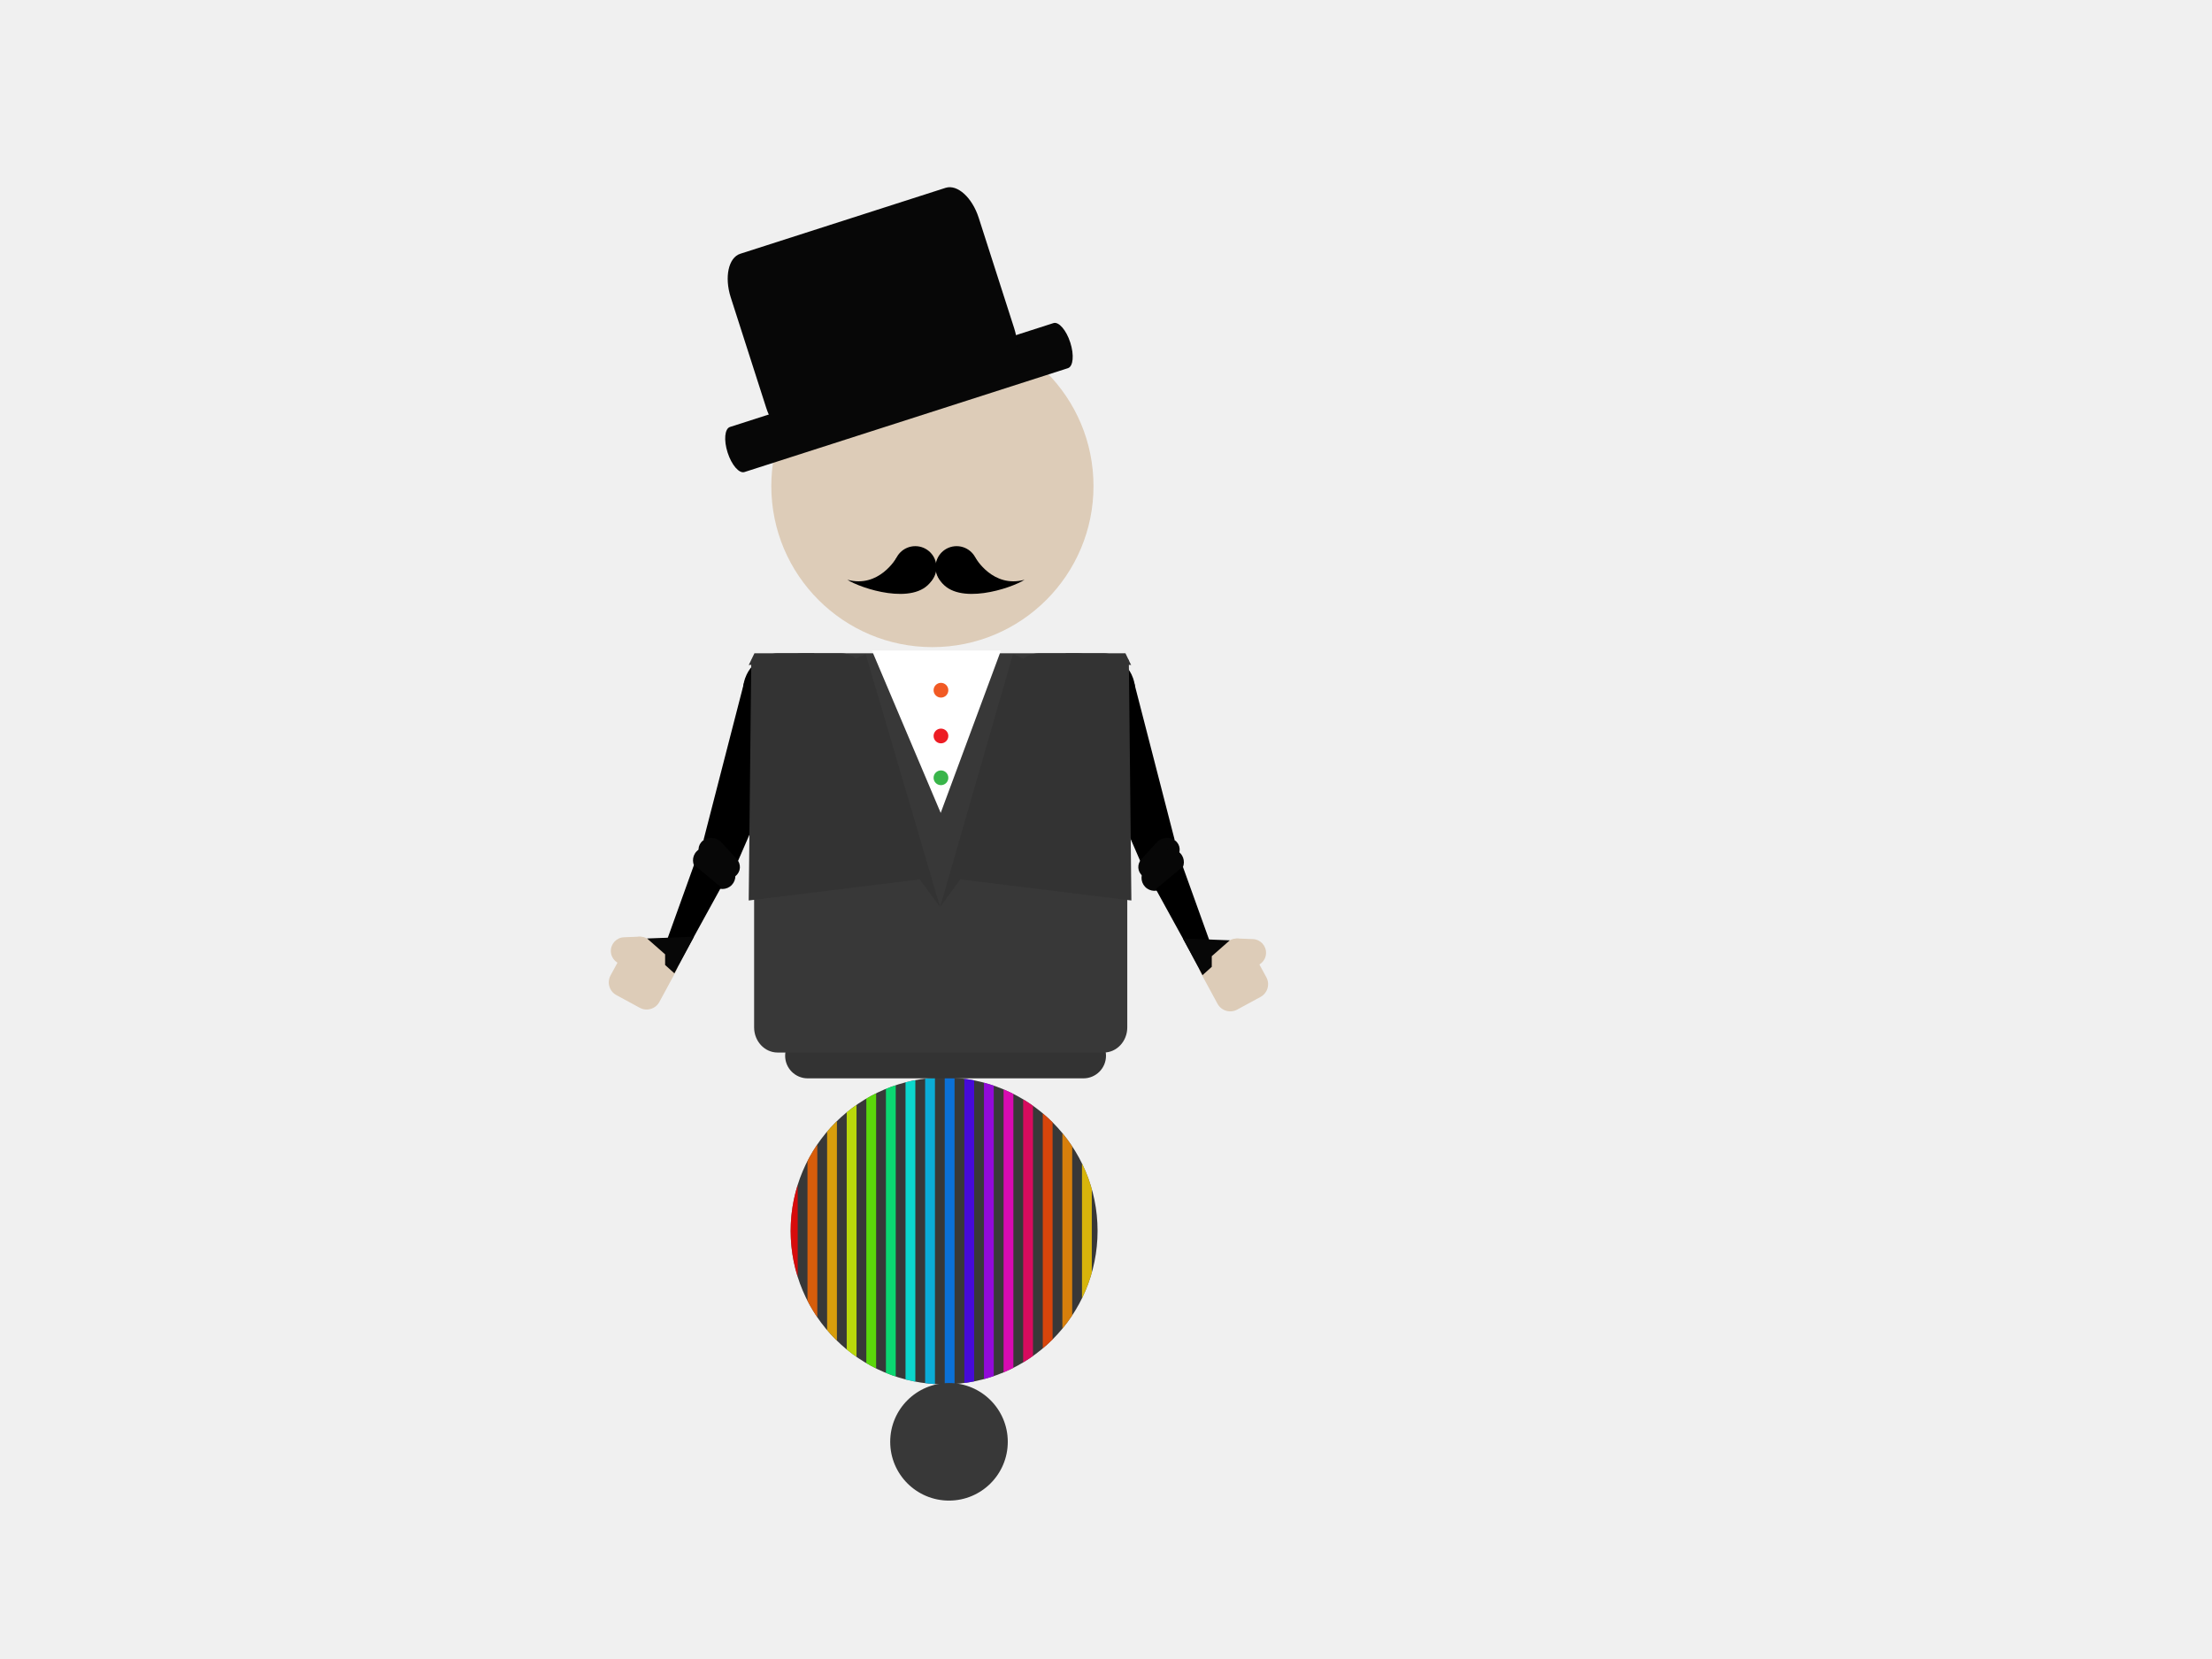
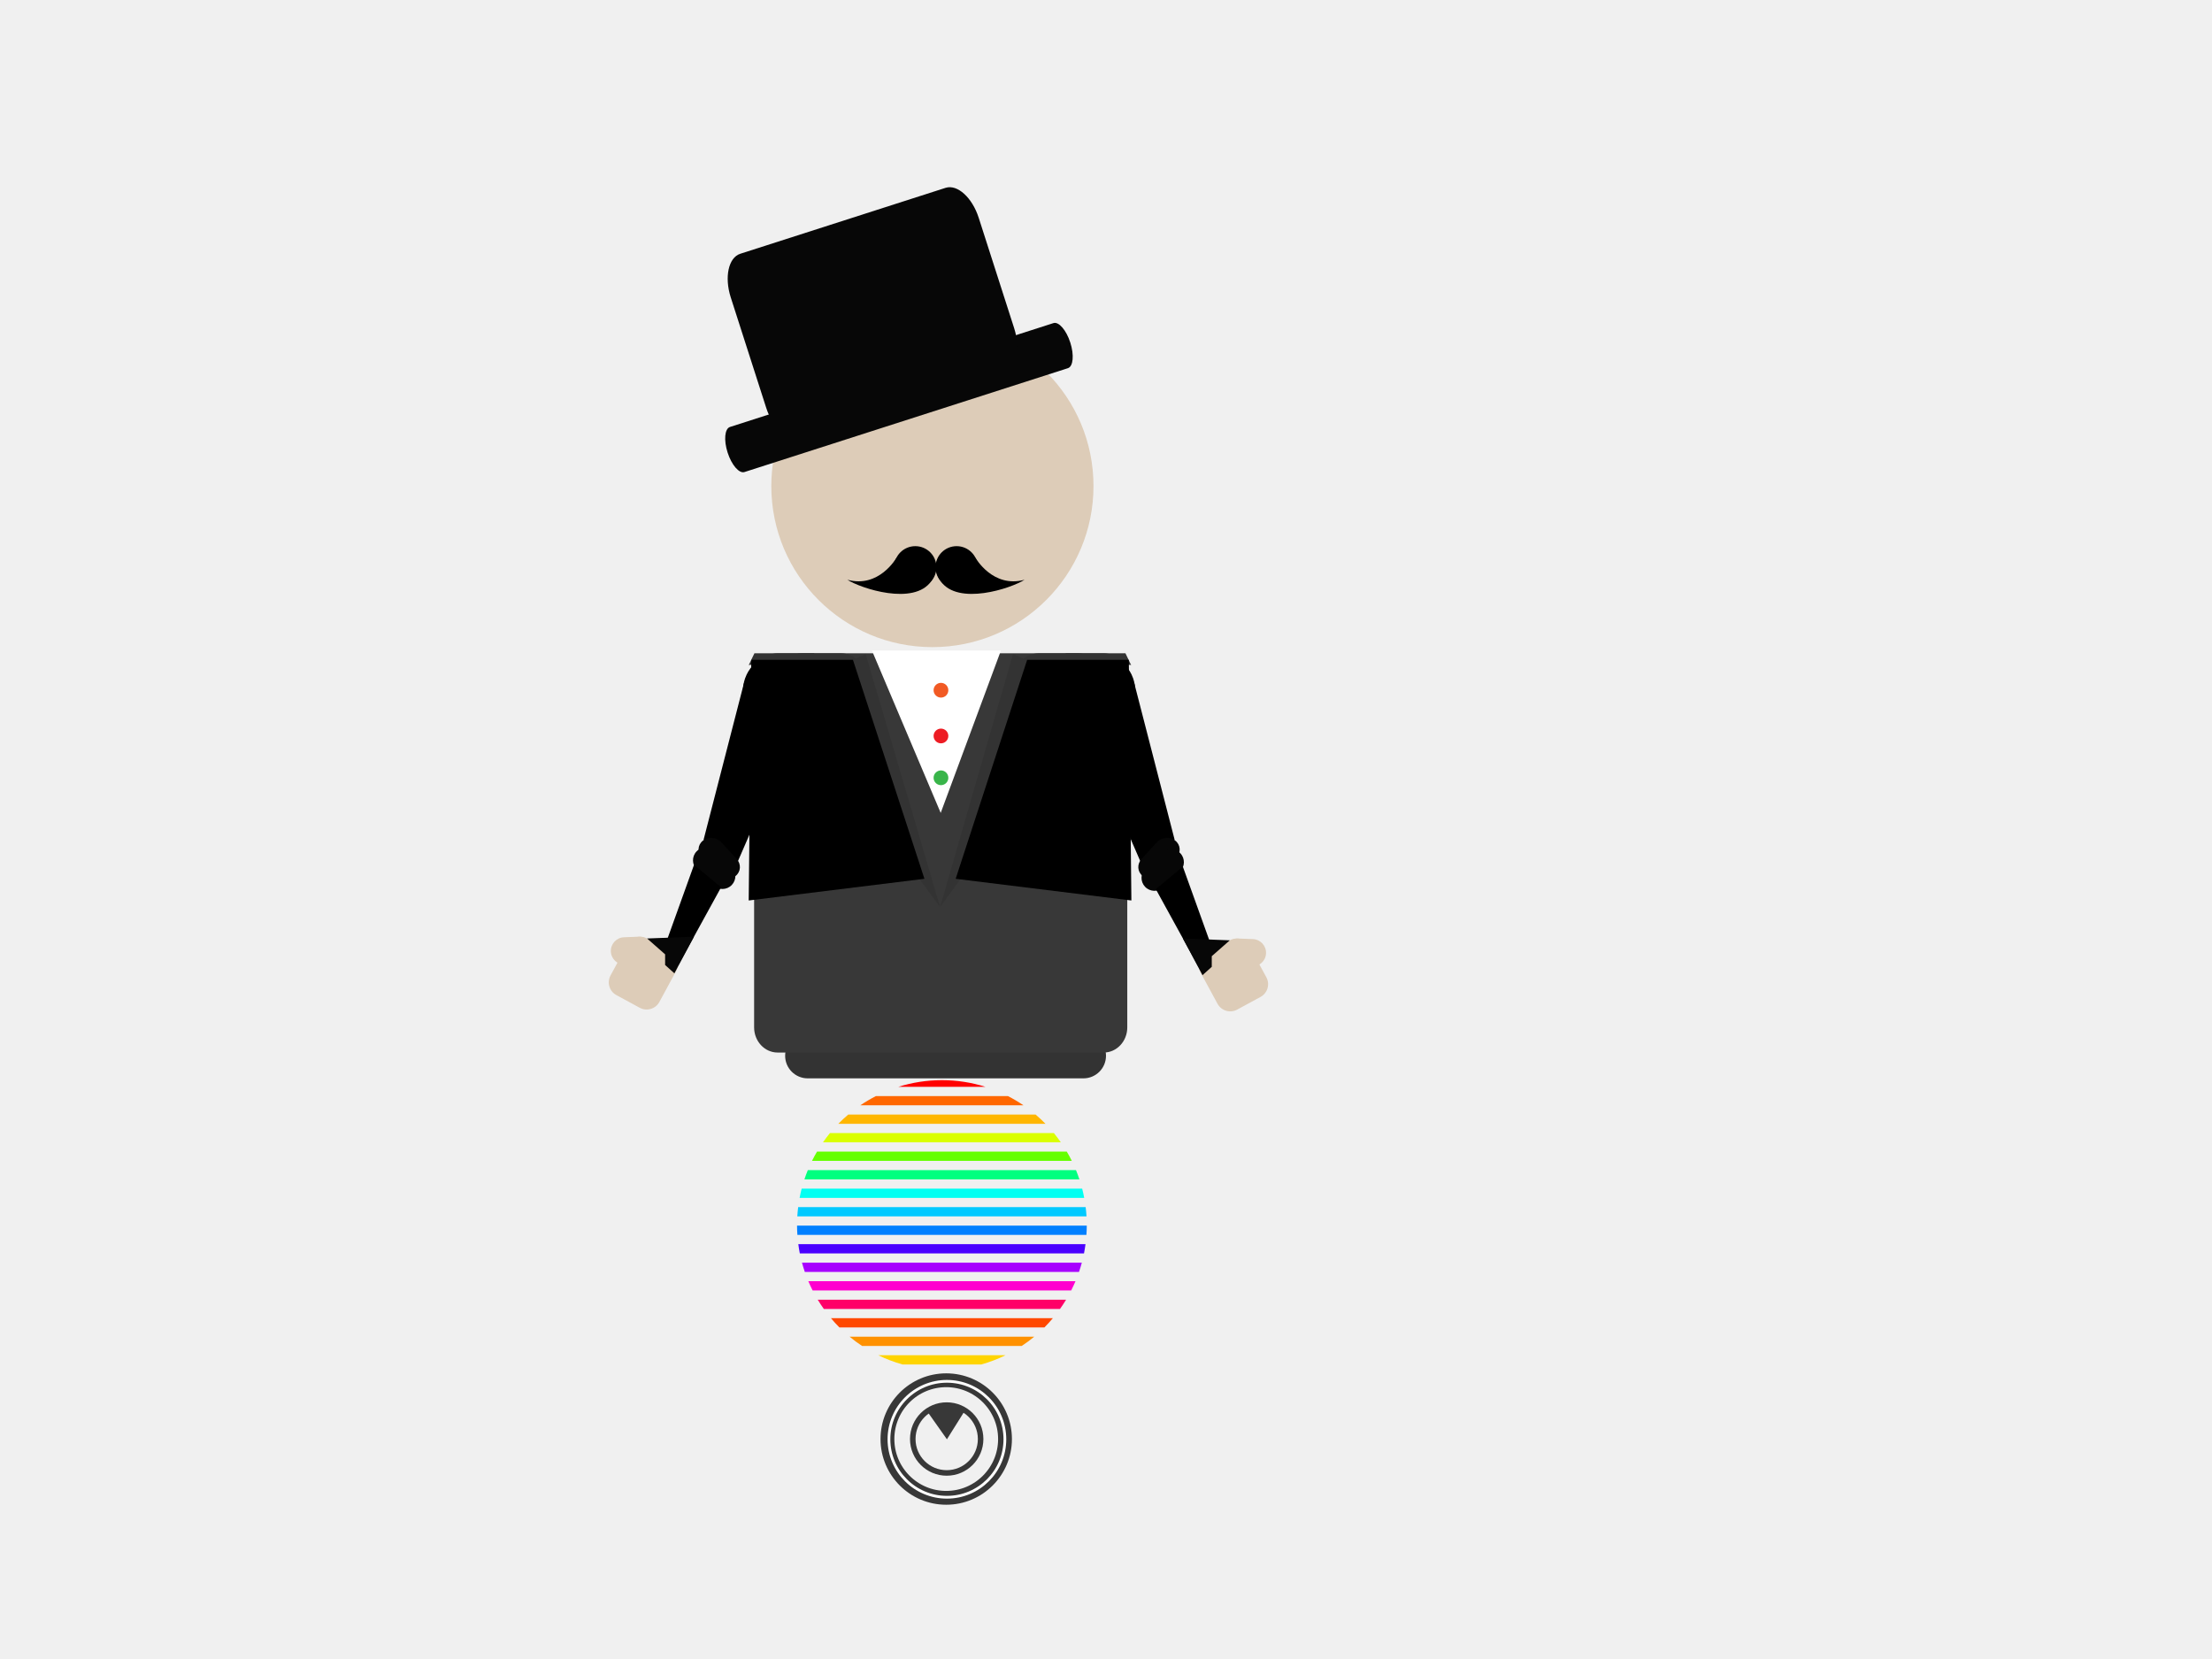
<svg xmlns="http://www.w3.org/2000/svg" version="1.1" x="0px" y="0px" width="800px" height="600px" viewBox="0 0 800 600" enable-background="new 0 0 800 600" xml:space="preserve">
  <g id="leg-roll-large">
-     <circle fill="#383838" cx="341.454" cy="445.164" r="55.499" />
-     <path opacity="0.8" fill="#FF0000" d="M285.954,445.164c0,5.803,0.895,11.396,2.546,16.652v-33.305   C286.849,433.77,285.954,439.362,285.954,445.164z" />
-     <path opacity="0.8" fill="#FF6700" d="M292.045,419.896v50.535c1.062,2.072,2.241,4.074,3.546,5.984v-62.504   C294.286,415.823,293.107,417.825,292.045,419.896z" />
-     <path opacity="0.8" fill="#FFB600" d="M299.136,409.275v71.778c1.123,1.323,2.306,2.593,3.546,3.804v-79.387   C301.441,406.683,300.259,407.952,299.136,409.275z" />
-     <path opacity="0.8" fill="#FF4800" d="M377.135,402.667v84.995c1.227-1.03,2.413-2.106,3.546-3.237v-78.521   C379.548,404.772,378.361,403.697,377.135,402.667z" />
-     <path opacity="0.8" fill="#FF9100" d="M384.226,409.8v70.729c1.268-1.531,2.446-3.136,3.546-4.798v-61.134   C386.672,412.935,385.493,411.33,384.226,409.8z" />
-     <path opacity="0.8" fill="#FFD400" d="M391.316,469.545c1.45-2.961,2.636-6.072,3.546-9.301v-30.16   c-0.91-3.228-2.096-6.339-3.546-9.3V469.545z" />
-     <path opacity="0.8" fill="#DAFF00" d="M306.227,402.279v85.771c1.143,0.939,2.33,1.825,3.546,2.673v-91.116   C308.557,400.454,307.369,401.34,306.227,402.279z" />
-     <path opacity="0.8" fill="#64FF00" d="M313.317,397.331v95.667c1.156,0.682,2.338,1.324,3.546,1.922v-99.511   C315.655,396.008,314.474,396.649,313.317,397.331z" />
-     <path opacity="0.8" fill="#00FF7F" d="M320.408,393.807v102.716c1.162,0.477,2.346,0.911,3.546,1.31V392.497   C322.754,392.896,321.57,393.33,320.408,393.807z" />
-     <path opacity="0.8" fill="#00FFF2" d="M327.499,391.437v107.456c1.166,0.302,2.352,0.556,3.546,0.782V390.654   C329.851,390.881,328.665,391.135,327.499,391.437z" />
-     <path opacity="0.8" fill="#00C9FF" d="M334.59,390.103v110.124c1.172,0.145,2.353,0.26,3.546,0.33V389.772   C336.942,389.843,335.762,389.958,334.59,390.103z" />
-     <path opacity="0.8" fill="#0080FF" d="M341.681,389.671v110.987c1.192-0.005,2.372-0.058,3.546-0.136V389.807   C344.053,389.729,342.873,389.676,341.681,389.671z" />
-     <path opacity="0.8" fill="#4A00FF" d="M348.771,390.16v110.009c1.193-0.157,2.378-0.343,3.546-0.575V390.735   C351.149,390.503,349.965,390.317,348.771,390.16z" />
-     <path opacity="0.8" fill="#A700FF" d="M355.862,391.565v107.198c1.199-0.321,2.38-0.688,3.546-1.086V392.651   C358.242,392.253,357.062,391.887,355.862,391.565z" />
-     <path opacity="0.8" fill="#FF00CF" d="M362.953,393.986v102.357c1.207-0.508,2.385-1.068,3.546-1.656v-99.046   C365.338,395.054,364.16,394.493,362.953,393.986z" />
-     <path opacity="0.8" fill="#FF0068" d="M370.044,397.592v95.146c1.216-0.732,2.394-1.518,3.546-2.338v-90.47   C372.438,399.109,371.26,398.324,370.044,397.592z" />
+     <path fill="#FF0000" d="M340.655,390.655c-5.479,0-10.76,0.845-15.724,2.403h31.445C351.412,391.5,346.132,390.655,340.655,390.655   z" />
+     <path fill="#FF6700" d="M364.511,396.406h-47.713c-1.957,1.003-3.848,2.115-5.651,3.348h59.014   C368.356,398.521,366.465,397.409,364.511,396.406z" />
+     <path fill="#FFB600" d="M374.539,403.101h-67.77c-1.25,1.061-2.447,2.177-3.592,3.349h74.953   C376.986,405.277,375.788,404.161,374.539,403.101z" />
+     <path fill="#FF4800" d="M380.778,476.742H300.53c0.973,1.158,1.989,2.279,3.057,3.349h74.135   C378.789,479.021,379.804,477.9,380.778,476.742z" />
+     <path fill="#FF9100" d="M374.043,483.438h-66.778c1.444,1.197,2.959,2.311,4.529,3.349h57.719   C371.083,485.748,372.598,484.635,374.043,483.438z" />
+     <path fill="#FFD400" d="M317.635,490.133c2.796,1.369,5.733,2.488,8.781,3.348h28.476c3.047-0.859,5.984-1.979,8.78-3.348H317.635z   " />
+     <path fill="#DAFF00" d="M381.143,409.795h-80.979c-0.888,1.079-1.724,2.2-2.524,3.348h86.028   C382.867,411.995,382.031,410.874,381.143,409.795z" />
+     <path fill="#64FF00" d="M385.815,416.49h-90.323c-0.644,1.092-1.25,2.207-1.814,3.348h93.953   C387.066,418.697,386.459,417.582,385.815,416.49z" />
+     <path fill="#00FF7F" d="M389.143,423.185h-96.979c-0.45,1.098-0.86,2.215-1.236,3.349h99.451   C390.003,425.399,389.593,424.282,389.143,423.185z" />
+     <path fill="#00FFF2" d="M391.38,429.879H289.927c-0.285,1.102-0.525,2.221-0.739,3.35H392.12   C391.906,432.1,391.666,430.98,391.38,429.879z" />
+     <path fill="#00C9FF" d="M392.64,436.574H288.667c-0.136,1.106-0.244,2.221-0.311,3.348h104.596   C392.885,438.795,392.777,437.681,392.64,436.574z" />
+     <path fill="#0080FF" d="M393.047,443.27H288.259c0.005,1.125,0.055,2.24,0.128,3.348h104.532   C392.993,445.51,393.043,444.395,393.047,443.27z" />
+     <path fill="#4A00FF" d="M392.585,449.964H288.721c0.148,1.127,0.324,2.245,0.544,3.349h102.778   C392.262,452.209,392.437,451.091,392.585,449.964z" />
+     <path fill="#A700FF" d="M391.259,456.658h-101.21c0.303,1.133,0.648,2.248,1.024,3.349h99.16   C390.611,458.906,390.956,457.791,391.259,456.658z" />
+     <path fill="#FF00CF" d="M388.974,463.354h-96.642c0.479,1.14,1.01,2.252,1.564,3.348h93.514   C387.966,465.605,388.496,464.493,388.974,463.354z" />
+     <path fill="#FF0068" d="M385.57,470.049h-89.832c0.692,1.147,1.434,2.26,2.208,3.348h85.417   C384.136,472.309,384.878,471.196,385.57,470.049z" />
  </g>
  <g id="leg-roll-small">
-     <circle fill="#383838" cx="343.216" cy="521.448" r="21.261" />
+     <circle fill="none" stroke="#383838" stroke-width="5" cx="342.216" cy="520.448" r="21.261" />
+     <circle fill="none" stroke="#383838" stroke-width="2" cx="342.386" cy="520.439" r="12.27" />
+     <circle fill="none" stroke="#FFFFFF" cx="342.467" cy="520.536" r="20.963" />
+     <polygon fill="#383838" points="342.467,520.537 335.318,510.41 340.98,508.252 349.005,510.111  " />
  </g>
  <g id="face">
    <circle fill="#DDCCB8" cx="337.216" cy="175.782" r="58.261" />
    <g>
      <circle cx="331.032" cy="205.168" r="7.643" />
      <path d="M324.186,201.77c0,0-6.258,11.07-17.729,7.903c4.864,3.139,24.102,9.492,30.348,0.503    C343.05,201.187,324.186,201.77,324.186,201.77z" />
    </g>
    <g>
      <circle cx="345.975" cy="205.168" r="7.643" />
      <path d="M352.822,201.77c0,0,6.258,11.07,17.729,7.903c-4.864,3.139-24.102,9.492-30.348,0.503    C333.958,201.187,352.822,201.77,352.822,201.77z" />
    </g>
    <line fill="#070707" x1="336.926" y1="123.229" x2="342.942" y2="116.663" />
    <path fill="#F7A231" d="M305.654,121.848c0,0-5.326-0.321-8.092-3.207c3.299,2.251,17.753,2.442,26.753-8.832   c4.979,0.662-12.899,14.506-13.133,14.453C310.948,124.21,305.654,121.848,305.654,121.848z" />
    <path fill="#FFBC00" d="M326.382,106.562c0,0-9.631,19.528-30.896,12.118c7.793,4.7,38.322,13.764,47.708-0.657   C352.579,103.602,326.382,106.562,326.382,106.562z" />
    <path fill="#F7A231" d="M328.088,114.692c0,0-1.246,5.704-8.293,8.012c4.148-0.001,9.588,0.422,13.802-5.205   C332.796,117.803,329.458,119.473,328.088,114.692z" />
    <path fill="#FBB03B" d="M328.121,115.771c0,0-1.246,5.705-8.294,8.013c4.149-0.002,9.589,0.421,13.804-5.205   C332.829,118.882,329.49,120.554,328.121,115.771z" />
-     <circle fill="#FFBC00" cx="335.284" cy="111.518" r="10.193" />
+     <circle fill="#F7C64B" cx="335.284" cy="111.518" r="10.193" />
    <path fill="#FBB03B" d="M343.87,110.649l3.742,3.449c0,0-1.435,2.347-4.524,3.161C345.34,112.67,343.87,110.649,343.87,110.649z" />
    <path fill="#F7A231" d="M344.764,114.187l2.848-0.088l-3.742-3.449C343.87,110.649,345.095,111.781,344.764,114.187z" />
    <g>
-       <path fill="#070707" d="M327.72,103.046c-0.298-0.059-0.428-0.674-0.291-1.374l0,0c0.136-0.701,0.49-1.222,0.788-1.164    l18.206,3.568c0.298,0.058,0.429,0.675,0.292,1.374l0,0c-0.137,0.702-0.491,1.221-0.79,1.164L327.72,103.046" />
+       <g>
+         <path fill="#070707" d="M323.993,107.322c-0.292,0.083-0.688-0.405-0.884-1.091l0,0c-0.197-0.686-0.12-1.311,0.172-1.396     l17.834-5.109c0.292-0.083,0.689,0.406,0.885,1.091l0,0c0.197,0.688,0.119,1.311-0.173,1.395L323.993,107.322" />
+       </g>
+       <path fill="#070707" d="M337.951,100.301c0.271,0.946,0.042,1.84-0.514,1.999l-9.67,2.77c-0.554,0.161-1.224-0.479-1.494-1.421    l-1.471-5.131c-0.269-0.945-0.04-1.84,0.515-1.999l9.67-2.771c0.554-0.16,1.224,0.478,1.495,1.422L337.951,100.301z" />
    </g>
-     <path fill="#070707" d="M343.345,103.148c-0.189,0.965-0.8,1.657-1.367,1.546l-9.871-1.935c-0.566-0.11-0.872-0.983-0.683-1.946   l1.025-5.238c0.19-0.963,0.802-1.656,1.368-1.545l9.872,1.934c0.566,0.11,0.872,0.982,0.684,1.947L343.345,103.148z" />
  </g>
  <g id="left-upper-arm">
    <g>
      <path d="M293.604,255.296c-3.132,6.508-10.945,9.247-17.453,6.115c-6.043-2.907-8.836-9.851-6.699-16.039    c0.165-0.477,0.359-0.949,0.583-1.415c3.131-6.508,10.944-9.246,17.453-6.115C293.996,240.973,296.733,248.787,293.604,255.296z" />
      <polygon points="269.066,247.051 254.462,303.697 264.767,316.321 288.951,260.63   " />
    </g>
    <path fill="#070707" d="M254.221,304.025c-1.953,1.543-2.128,4.32-0.39,6.208l5.5,5.974c1.739,1.888,4.729,2.166,6.681,0.623l0,0   c1.955-1.543,2.128-4.321,0.39-6.208l-5.499-5.976C259.164,302.76,256.174,302.481,254.221,304.025L254.221,304.025z" />
  </g>
  <g id="right-upper-arm">
    <g>
      <path d="M385.678,255.296c3.132,6.508,10.945,9.247,17.453,6.115c6.043-2.907,8.836-9.851,6.699-16.038    c-0.165-0.477-0.359-0.949-0.583-1.415c-3.131-6.509-10.944-9.246-17.453-6.115C385.285,240.973,382.548,248.788,385.678,255.296z    " />
      <polygon points="410.215,247.051 424.819,303.697 414.515,316.322 390.33,260.63   " />
    </g>
    <path fill="#070707" d="M425.061,304.025c1.953,1.543,2.128,4.32,0.39,6.209l-5.499,5.973c-1.74,1.889-4.729,2.166-6.682,0.623l0,0   c-1.955-1.543-2.129-4.32-0.39-6.207l5.499-5.977C420.117,302.76,423.107,302.482,425.061,304.025L425.061,304.025z" />
  </g>
  <g id="left-lower-arm">
    <g>
      <path fill="#070707" d="M251.924,307.92c-1.787,1.876-1.716,4.847,0.162,6.634l5.942,5.664c1.879,1.789,4.85,1.716,6.637-0.157    l0,0c1.787-1.882,1.716-4.85-0.162-6.64l-5.942-5.663C256.683,305.97,253.712,306.043,251.924,307.92L251.924,307.92z" />
      <polygon points="251.003,312.781 240.548,341.859 245.35,349.003 260.797,320.897   " />
      <path fill="#DDCCB8" d="M226.917,341.52c1.382-2.545,4.562-3.49,7.108-2.107l8.447,4.579c2.546,1.38,3.49,4.562,2.109,7.107    l-6.108,11.263c-1.379,2.545-4.562,3.491-7.105,2.111l-8.449-4.582c-2.545-1.38-3.488-4.562-2.109-7.108L226.917,341.52z" />
      <path fill="#DDCCB8" d="M220.923,344.114c-0.107-2.732,2.021-5.034,4.754-5.14l5.238-0.205c2.731-0.107,5.032,2.021,5.141,4.754    l0,0c0.105,2.731-2.021,5.032-4.755,5.14l-5.237,0.204C223.332,348.975,221.031,346.846,220.923,344.114L220.923,344.114z" />
      <polygon fill="#070707" points="234.025,339.412 240.549,345.152 240.548,349.003 243.901,352.019 250.977,338.765   " />
    </g>
  </g>
  <g id="right-lower-arm">
    <g>
      <path fill="#070707" d="M426.878,308.585c1.787,1.876,1.716,4.847-0.162,6.634l-5.942,5.664c-1.879,1.789-4.85,1.716-6.637-0.157    l0,0c-1.787-1.882-1.716-4.85,0.162-6.64l5.942-5.663C422.119,306.635,425.09,306.708,426.878,308.585L426.878,308.585z" />
      <polygon points="427.799,313.446 438.254,342.524 433.452,349.668 418.005,321.562   " />
      <path fill="#DDCCB8" d="M451.886,342.185c-1.382-2.545-4.562-3.49-7.108-2.107l-8.447,4.579c-2.546,1.38-3.49,4.562-2.109,7.107    l6.108,11.263c1.379,2.545,4.562,3.491,7.105,2.111l8.449-4.582c2.545-1.38,3.488-4.562,2.109-7.108L451.886,342.185z" />
      <path fill="#DDCCB8" d="M457.879,344.779c0.107-2.732-2.021-5.034-4.754-5.14l-5.238-0.205c-2.731-0.107-5.032,2.021-5.141,4.754    l0,0c-0.105,2.731,2.021,5.032,4.755,5.14l5.237,0.204C455.471,349.64,457.771,347.511,457.879,344.779L457.879,344.779z" />
      <polygon fill="#070707" points="444.777,340.077 438.253,345.817 438.254,349.668 434.901,352.684 427.825,339.43   " />
    </g>
  </g>
  <g id="body">
    <path fill="#333333" d="M400,381.832c0,4.512-3.657,8.168-8.167,8.168h-99.71c-4.511,0-8.167-3.656-8.167-8.168l0,0   c0-4.511,3.657-8.167,8.167-8.167h99.71C396.343,373.665,400,377.321,400,381.832L400,381.832z" />
    <path fill="#383838" d="M407.695,371.565c0,5.025-3.809,9.1-8.505,9.1h-117.95c-4.697,0-8.504-4.074-8.504-9.1V245.36   c0-5.026,3.808-9.1,8.504-9.1h117.95c4.696,0,8.505,4.074,8.505,9.1V371.565z" />
    <polygon fill="#FFFFFF" points="315.334,235.26 362.002,235.26 340.216,294  " />
    <g>
      <path fill="#333333" d="M290.151,254.306c-4.983,0-9.023-4.04-9.023-9.023l0,0c0-4.983,4.04-9.023,9.023-9.023h13.927    c4.983,0,9.023,4.04,9.023,9.023l0,0c0,4.983-4.04,9.023-9.023,9.022H290.151z" />
      <path fill="#333333" d="M288.069,254.06c4.656-6.787,6.431-17.799,6.431-17.799h-21.648l-2.069,4.287    c0,0,4.863-1.825,11.859,9.735C282.833,249.989,287.869,254.352,288.069,254.06z" />
    </g>
    <g>
      <path fill="#333333" d="M389.732,254.306c4.983,0,9.023-4.04,9.023-9.023l0,0c0-4.983-4.04-9.023-9.023-9.023h-13.927    c-4.983,0-9.023,4.04-9.023,9.023l0,0c0,4.983,4.04,9.023,9.023,9.022H389.732z" />
      <path fill="#333333" d="M391.813,254.06c-4.656-6.787-6.431-17.799-6.431-17.799h21.648l2.069,4.287c0,0-4.863-1.825-11.858,9.735    C397.049,249.989,392.014,254.352,391.813,254.06z" />
    </g>
    <polygon fill="#333333" points="282.641,250.282 340,328.055 313.101,236.548  " />
    <polygon fill="#333333" points="396.819,250.282 340,328.055 366.36,236.548  " />
-     <polygon fill="#333333" points="308.478,238.632 271.707,238.632 270.782,325.667 334.333,317.828  " />
-     <polygon fill="#333333" points="371.485,238.632 408.256,238.632 409.18,325.667 345.629,317.828  " />
+     <polygon points="308.478,238.632 271.707,238.632 270.782,325.667 334.333,317.828  " />
+     <polygon points="371.485,238.632 408.256,238.632 409.18,325.667 345.629,317.828  " />
    <circle fill="#39B54A" cx="340.311" cy="281.298" r="2.666" />
    <circle fill="#ED1C24" cx="340.311" cy="266.171" r="2.666" />
    <circle fill="#F15A24" cx="340.311" cy="249.627" r="2.666" />
  </g>
  <g id="hat">
    <path fill="#070707" d="M387.086,123.889c1.445,4.502,1.062,8.65-0.854,9.266l-116.991,37.567   c-1.917,0.616-4.642-2.534-6.087-7.038l0,0c-1.446-4.501-1.064-8.649,0.852-9.265l116.991-37.567   C382.914,116.237,385.639,119.386,387.086,123.889L387.086,123.889z" />
    <path fill="#070707" d="M366.785,118.693c2.36,7.35,0.823,14.417-3.436,15.785l-74.256,23.844   c-4.26,1.368-9.625-3.482-11.985-10.833l-12.82-39.925c-2.361-7.35-0.822-14.417,3.437-15.784l74.255-23.844   c4.26-1.369,9.624,3.482,11.984,10.833L366.785,118.693z" />
  </g>
</svg>
